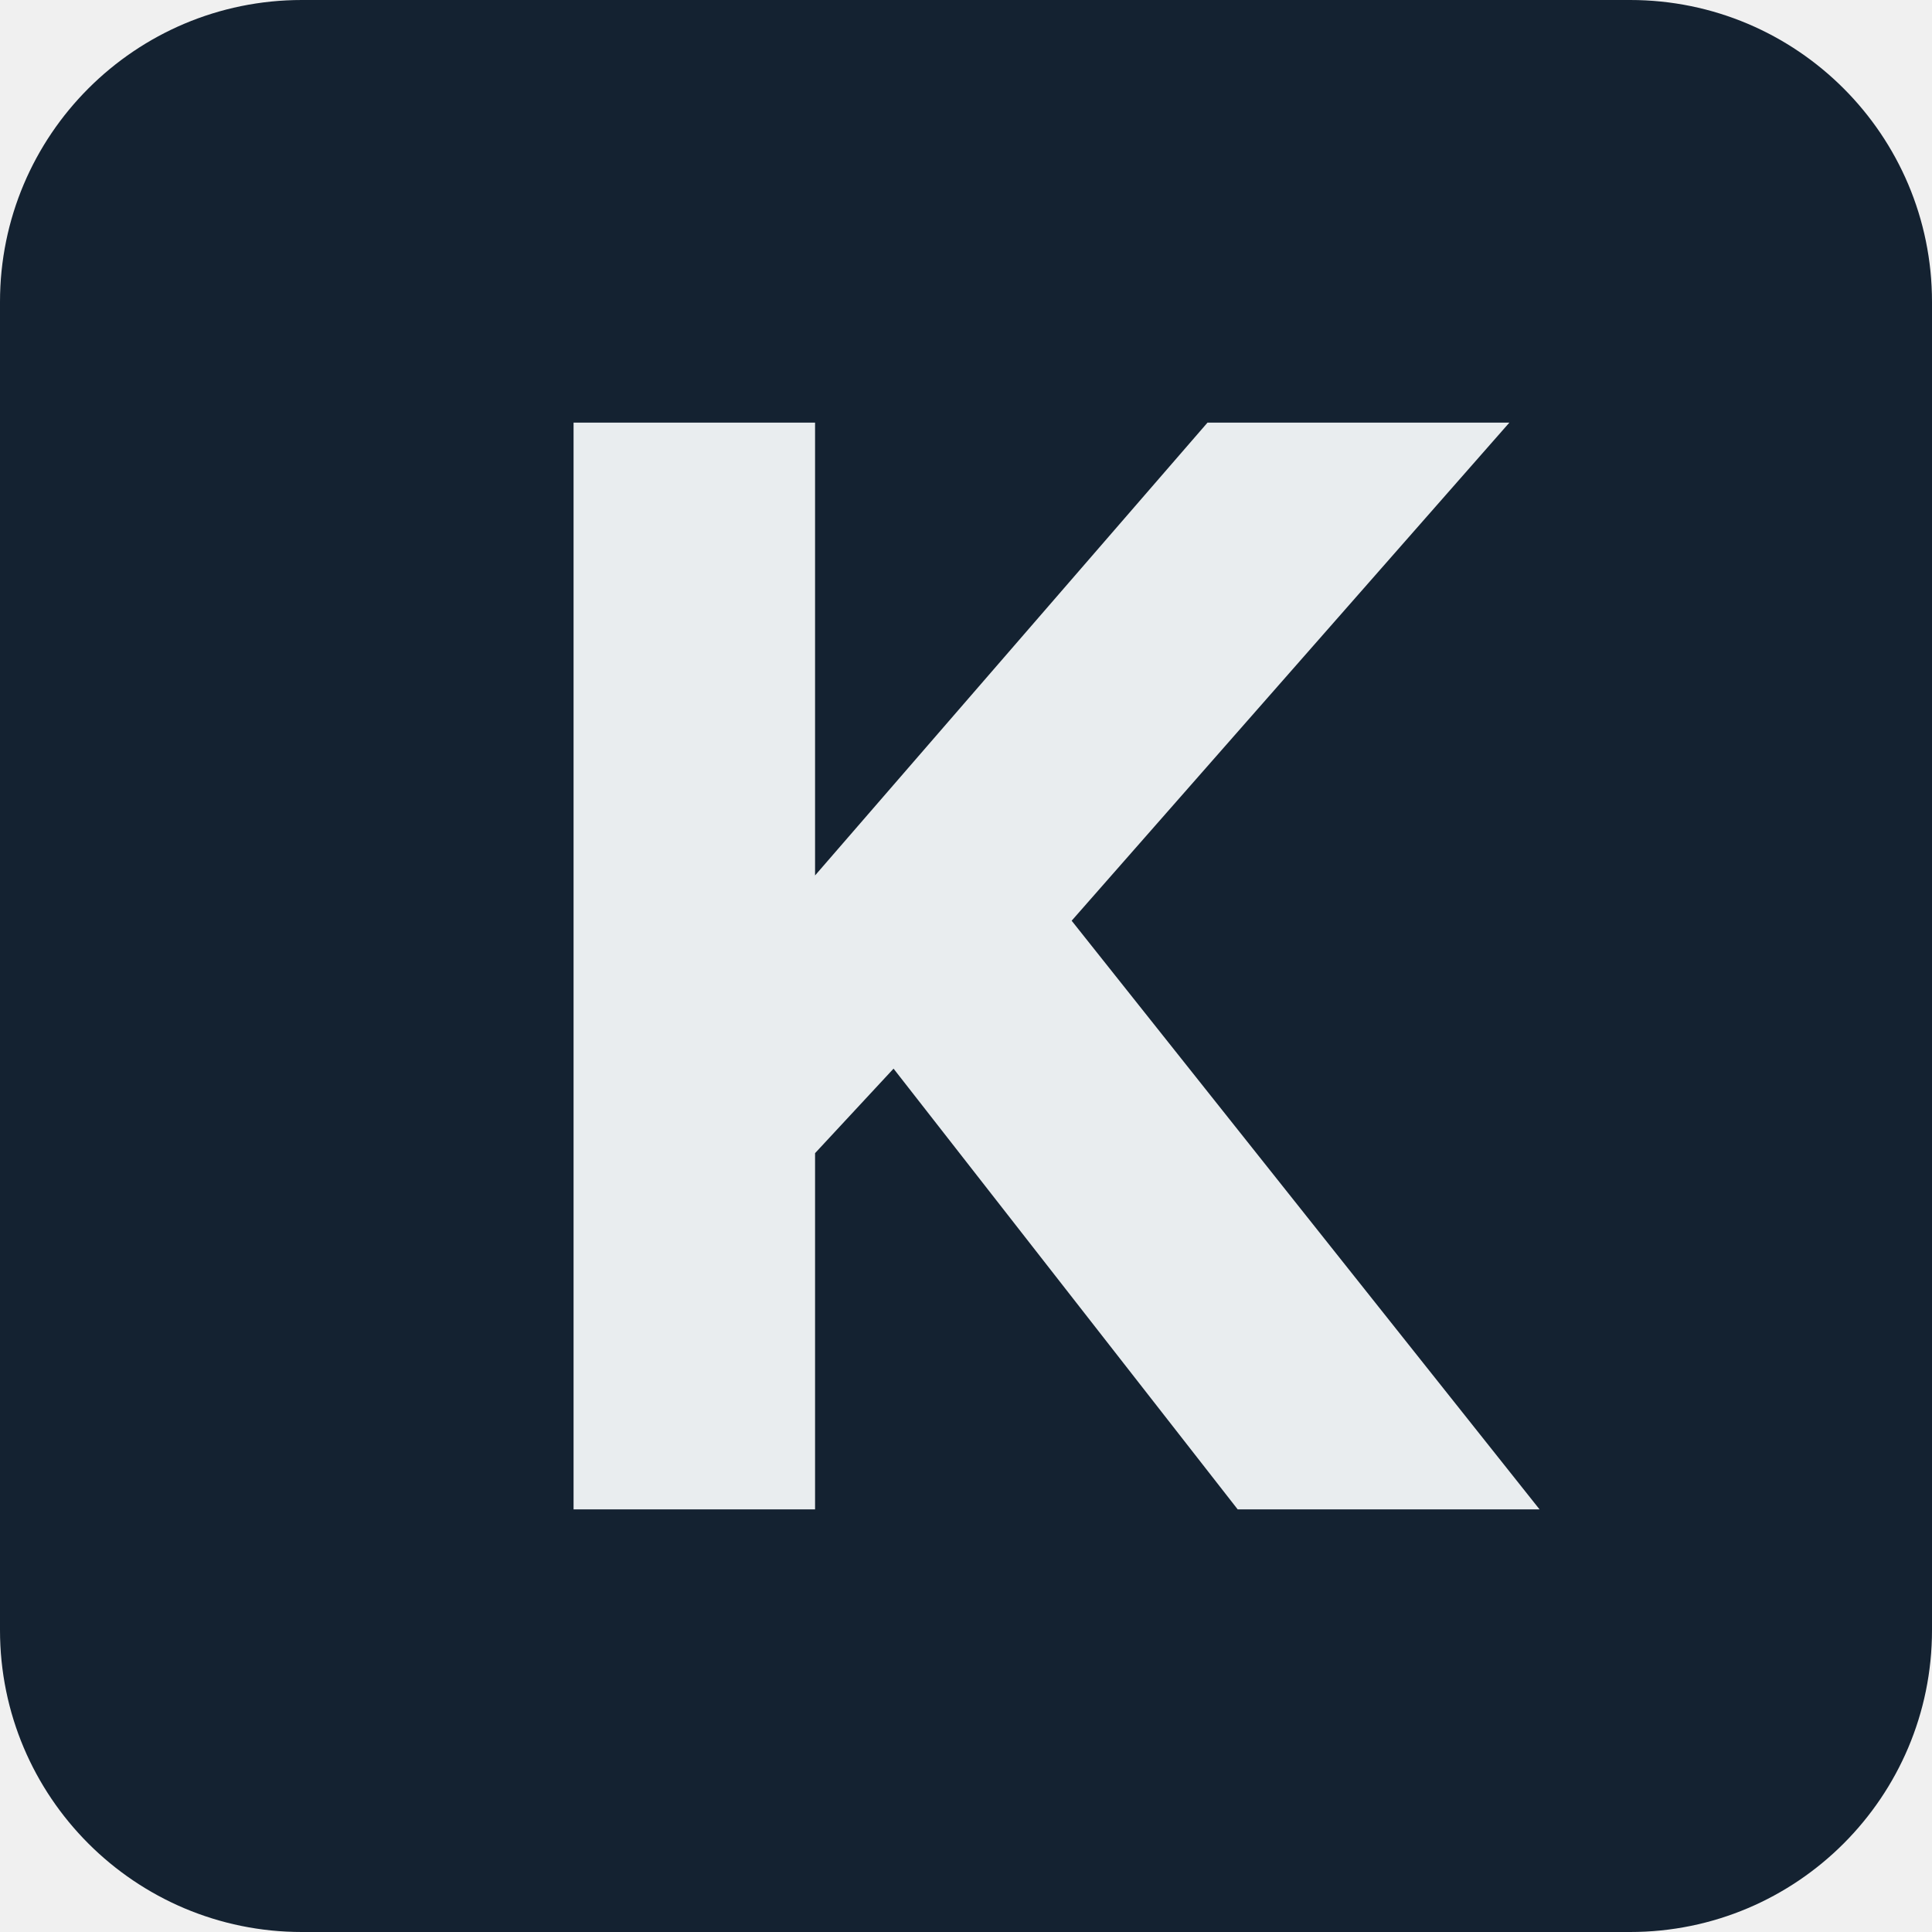
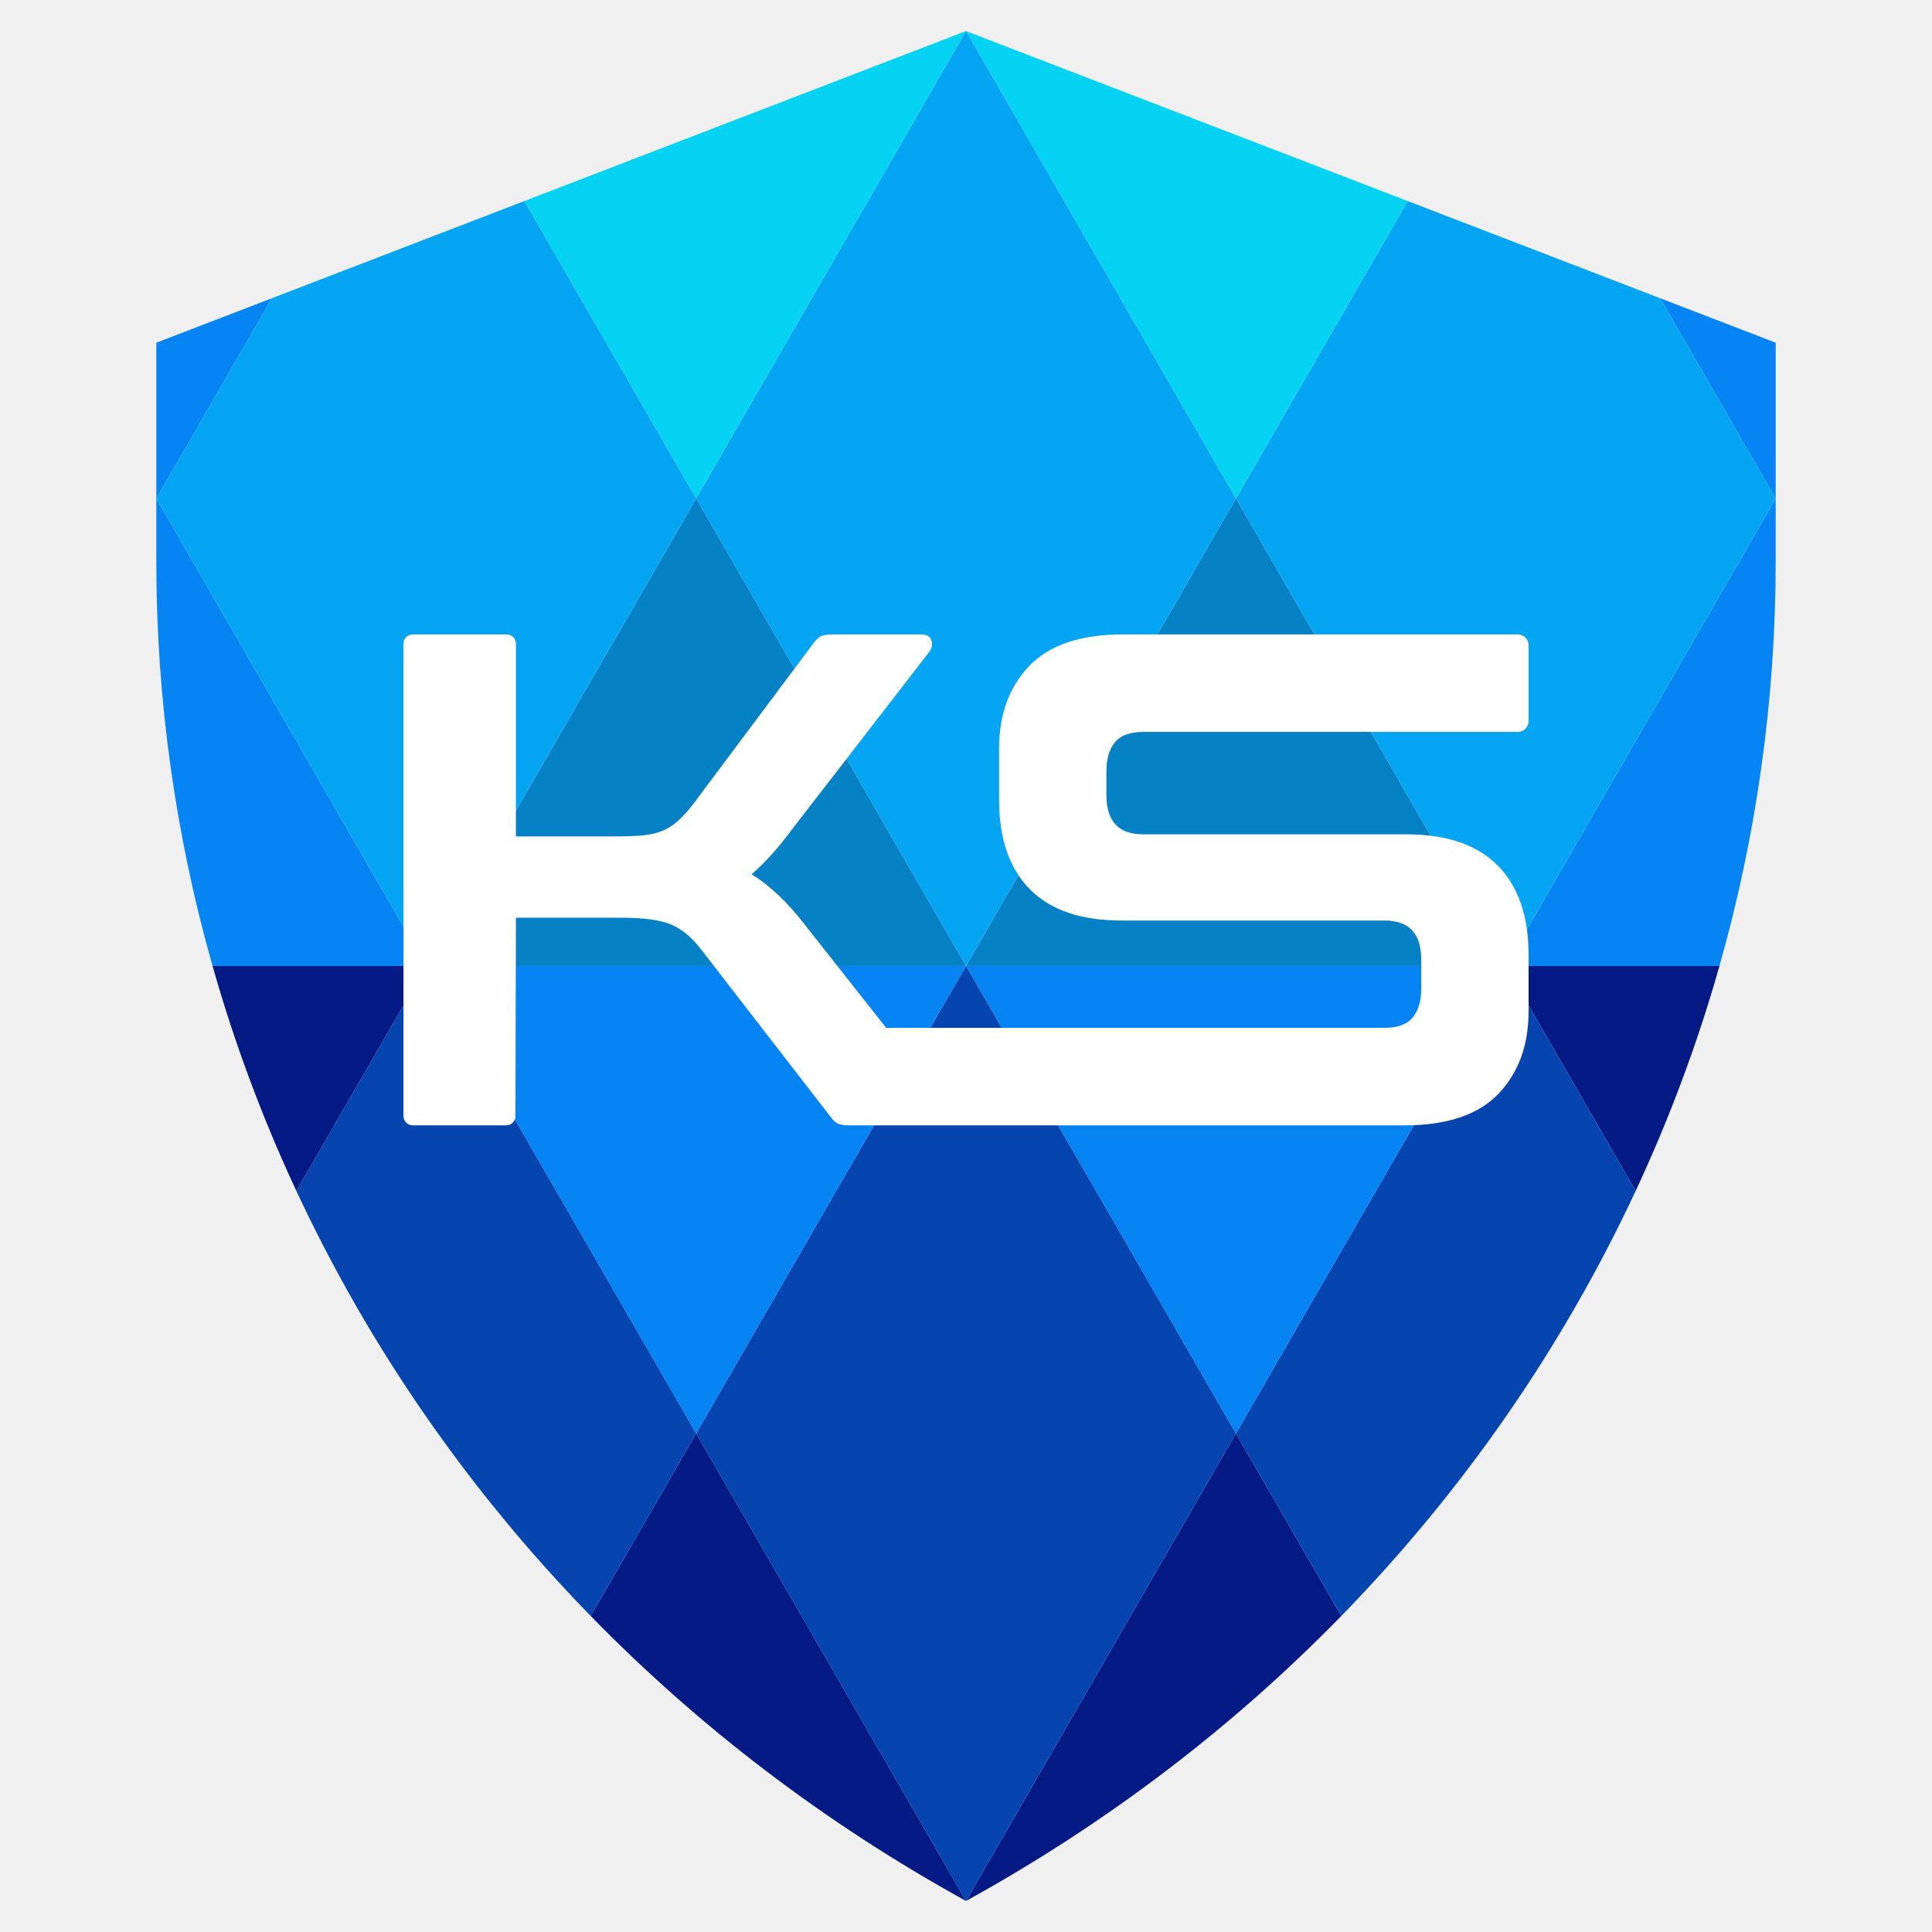
- <svg xmlns="http://www.w3.org/2000/svg" viewBox="0 0 64 64">
-   <rect width="64" height="64" rx="10" fill="#142231" />
-   <path d="M19 14h8v15l13-15h10L35.5 30.5 51 50H41L29.6 35.4 27 38.2V50h-8z" fill="#e9edef" />
+ <svg xmlns="http://www.w3.org/2000/svg" viewBox="18.93 29.68 150 150" role="img" aria-label="KyberSec">
+   <path fill="#0684F4" d="M135.839,104.678h16.59c2.863-10.098,4.365-20.639,4.365-31.381v-4.912l-10.48,18.147L135.839,104.678z" />
+   <polygon fill="#0684F4" points="147.814,52.831 156.795,68.385 156.795,56.287 " />
+   <polygon fill="#06A5F4" points="128.219,45.287 125.364,50.238 114.884,68.385 125.364,86.532 135.839,104.678 146.315,86.532 156.795,68.385 147.814,52.831 " />
+   <path fill="#061A86" d="M145.922,122.143c2.628-5.633,4.808-11.47,6.507-17.465h-16.59L145.922,122.143z" />
+   <path fill="#0644B0" d="M125.364,122.825l-10.48,18.15l8.183,14.171c9.497-9.736,17.21-20.901,22.855-33.003l-10.083-17.465 L125.364,122.825z" />
+   <polygon fill="#0681C5" points="93.929,104.678 114.884,104.678 135.839,104.678 125.364,86.532 114.884,68.385 104.408,86.532 " />
+   <polygon fill="#0684F4" points="93.929,104.678 104.408,122.825 114.884,140.975 125.364,122.825 135.839,104.678 114.884,104.678 " />
+   <polygon fill="#06D3F4" points="114.884,68.385 125.364,50.238 128.219,45.287 93.929,32.092 104.408,50.238 " />
+   <path fill="#061A86" d="M104.408,159.122l-10.476,18.147c5.483-3.021,10.668-6.399,15.534-10.102 c4.862-3.699,9.405-7.721,13.6-12.021l-8.183-14.171L104.408,159.122z" />
+   <polygon fill="#06A5F4" points="72.977,68.385 83.453,86.532 93.929,104.678 104.408,86.532 114.884,68.385 104.408,50.238 93.929,32.092 83.453,50.238 " />
+   <polygon fill="#0644B0" points="114.884,140.975 104.408,122.825 93.929,104.678 83.453,122.825 72.977,140.975 83.453,159.122 93.929,177.268 93.933,177.268 104.408,159.122 " />
+   <polygon fill="#06D3F4" points="72.977,68.385 83.453,50.238 93.929,32.092 59.643,45.287 62.498,50.238 " />
+   <polygon fill="#0681C5" points="72.977,68.385 62.498,86.532 52.022,104.678 72.977,104.678 93.929,104.678 83.453,86.532 " />
+   <polygon fill="#0684F4" points="52.022,104.678 62.498,122.825 72.977,140.975 83.453,122.825 93.929,104.678 72.977,104.678 " />
+   <path fill="#061A86" d="M72.977,140.975l-8.183,14.171c8.391,8.599,18.17,16.085,29.135,22.123l-10.476-18.147L72.977,140.975z" />
+   <polygon fill="#06A5F4" points="52.022,104.678 62.498,86.532 72.977,68.385 62.498,50.238 59.643,45.287 40.048,52.831 31.067,68.385 41.546,86.532 " />
+   <path fill="#0644B0" d="M62.498,122.825l-10.476-18.147l-10.083,17.465c5.644,12.102,13.358,23.267,22.855,33.003l8.183-14.171 L62.498,122.825z" />
+   <path fill="#0684F4" d="M41.546,86.532l-10.48-18.147v4.912c0,10.742,1.503,21.283,4.365,31.381h16.59L41.546,86.532z" />
+   <path fill="#061A86" d="M35.432,104.678c1.699,5.995,3.88,11.832,6.507,17.465l10.083-17.465H35.432z" />
+   <polygon fill="#0684F4" points="31.067,56.287 31.067,68.385 40.048,52.831 " />
+   <path fill="#FFFFFF" d="M105.484,87.322c0.435-0.546,1.179-0.817,2.232-0.817h29.056c0.462,0,0.837-0.375,0.837-0.837v-5.895 c0-0.462-0.375-0.837-0.837-0.837h-30.635c-3.304,0-5.736,0.816-7.297,2.45c-1.562,1.633-2.341,3.776-2.341,6.425v3.974 c0,3.013,0.798,5.328,2.396,6.943c1.597,1.615,3.975,2.423,7.133,2.423h20.418c1.887,0,2.831,1.017,2.831,3.05v2.232 c0,0.944-0.217,1.688-0.654,2.232c-0.435,0.545-1.18,0.817-2.232,0.817H87.73l-6.311-8.005c-1.343-1.742-2.723-3.048-4.138-3.92 c0.508-0.435,1.024-0.943,1.551-1.524c0.526-0.581,1.099-1.289,1.716-2.124L91.11,80.244c0.182-0.255,0.227-0.536,0.136-0.844 c-0.091-0.309-0.372-0.463-0.844-0.463h-6.751c-0.509,0-0.854,0.054-1.034,0.164c-0.183,0.108-0.364,0.29-0.546,0.544 l-9.365,12.523c-0.399,0.509-0.781,0.927-1.144,1.253c-0.362,0.327-0.761,0.581-1.198,0.763c-0.435,0.182-0.943,0.3-1.524,0.354 c-0.581,0.055-1.307,0.081-2.178,0.081h-7.677V79.65c0-0.394-0.319-0.714-0.714-0.714H50.97c-0.394,0-0.713,0.319-0.713,0.714 v36.688c0,0.394,0.319,0.714,0.713,0.714h7.266c0.393,0,0.713-0.318,0.714-0.712l0.036-15.406h8.276 c1.668,0,2.921,0.173,3.756,0.518c0.835,0.346,1.615,0.989,2.341,1.933l10.019,12.959c0.182,0.255,0.363,0.435,0.544,0.544 c0.182,0.109,0.508,0.164,0.981,0.164h0.12h6.849h36.1c3.302,0,5.735-0.817,7.296-2.45c1.561-1.633,2.341-3.775,2.341-6.425 v-4.356c0-3.012-0.799-5.327-2.396-6.942c-1.598-1.615-3.975-2.424-7.133-2.424h-20.418c-1.888,0-2.831-1.015-2.831-3.048v-1.852 C104.831,88.611,105.048,87.867,105.484,87.322z" />
</svg>
